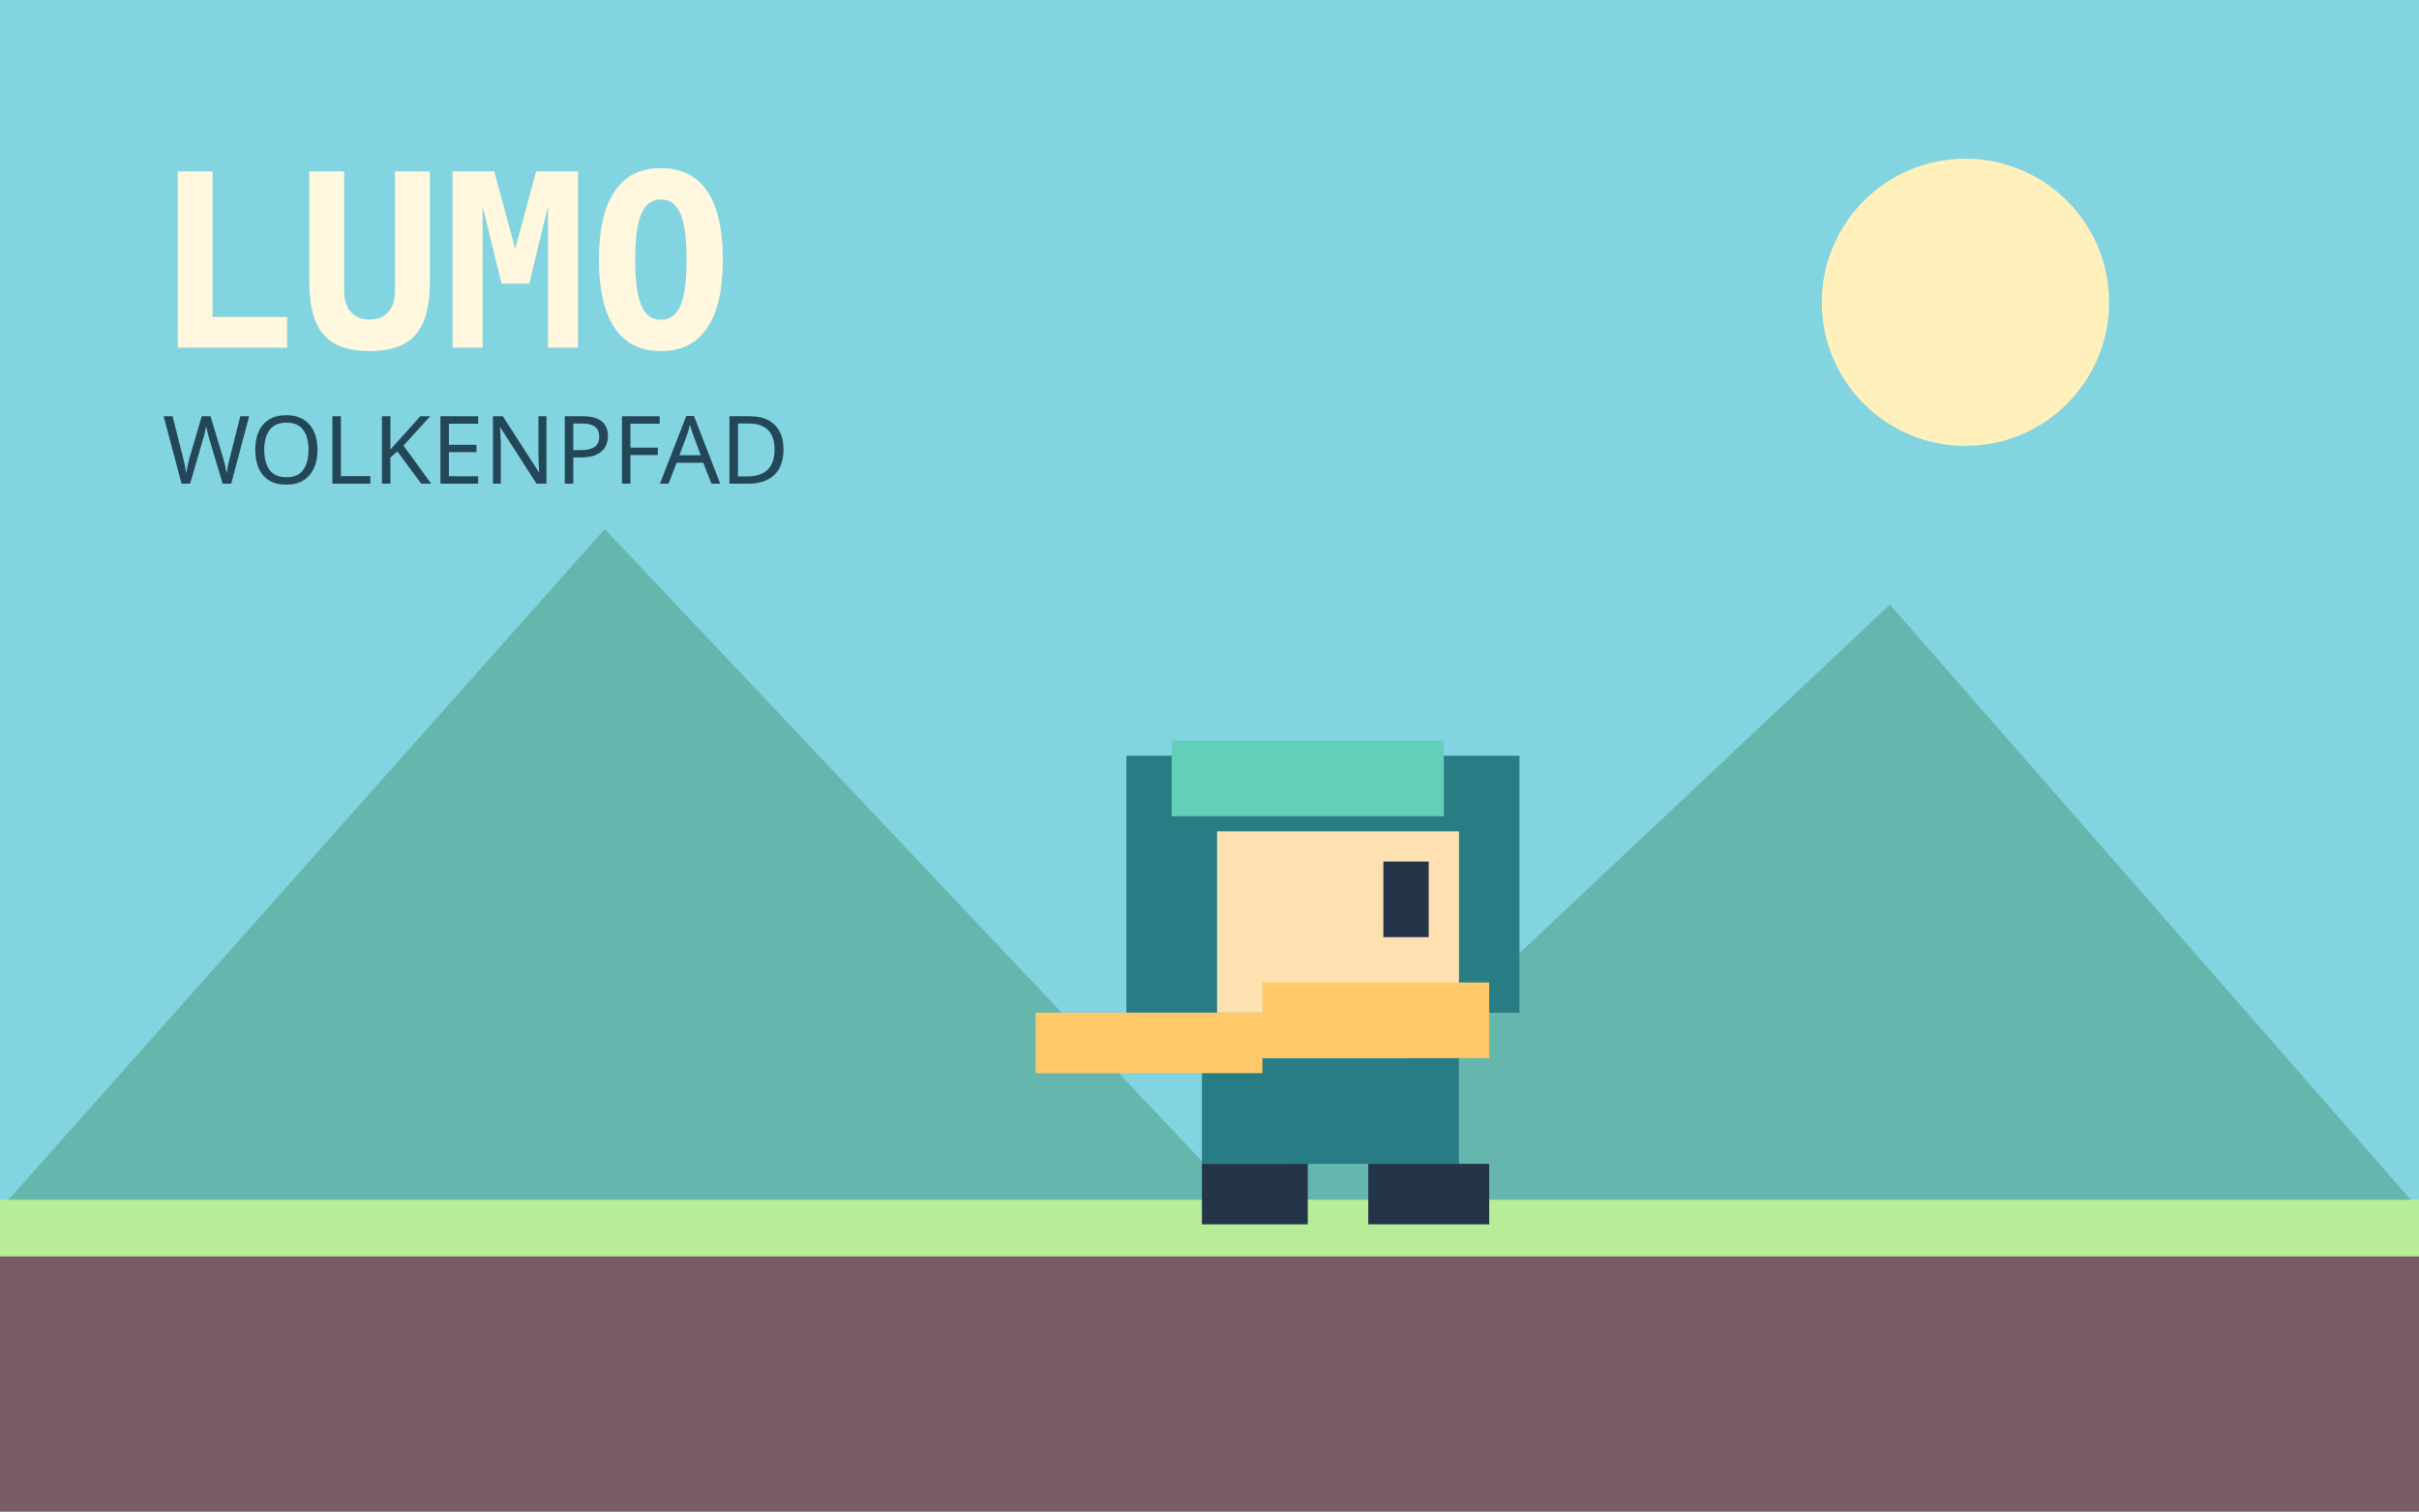
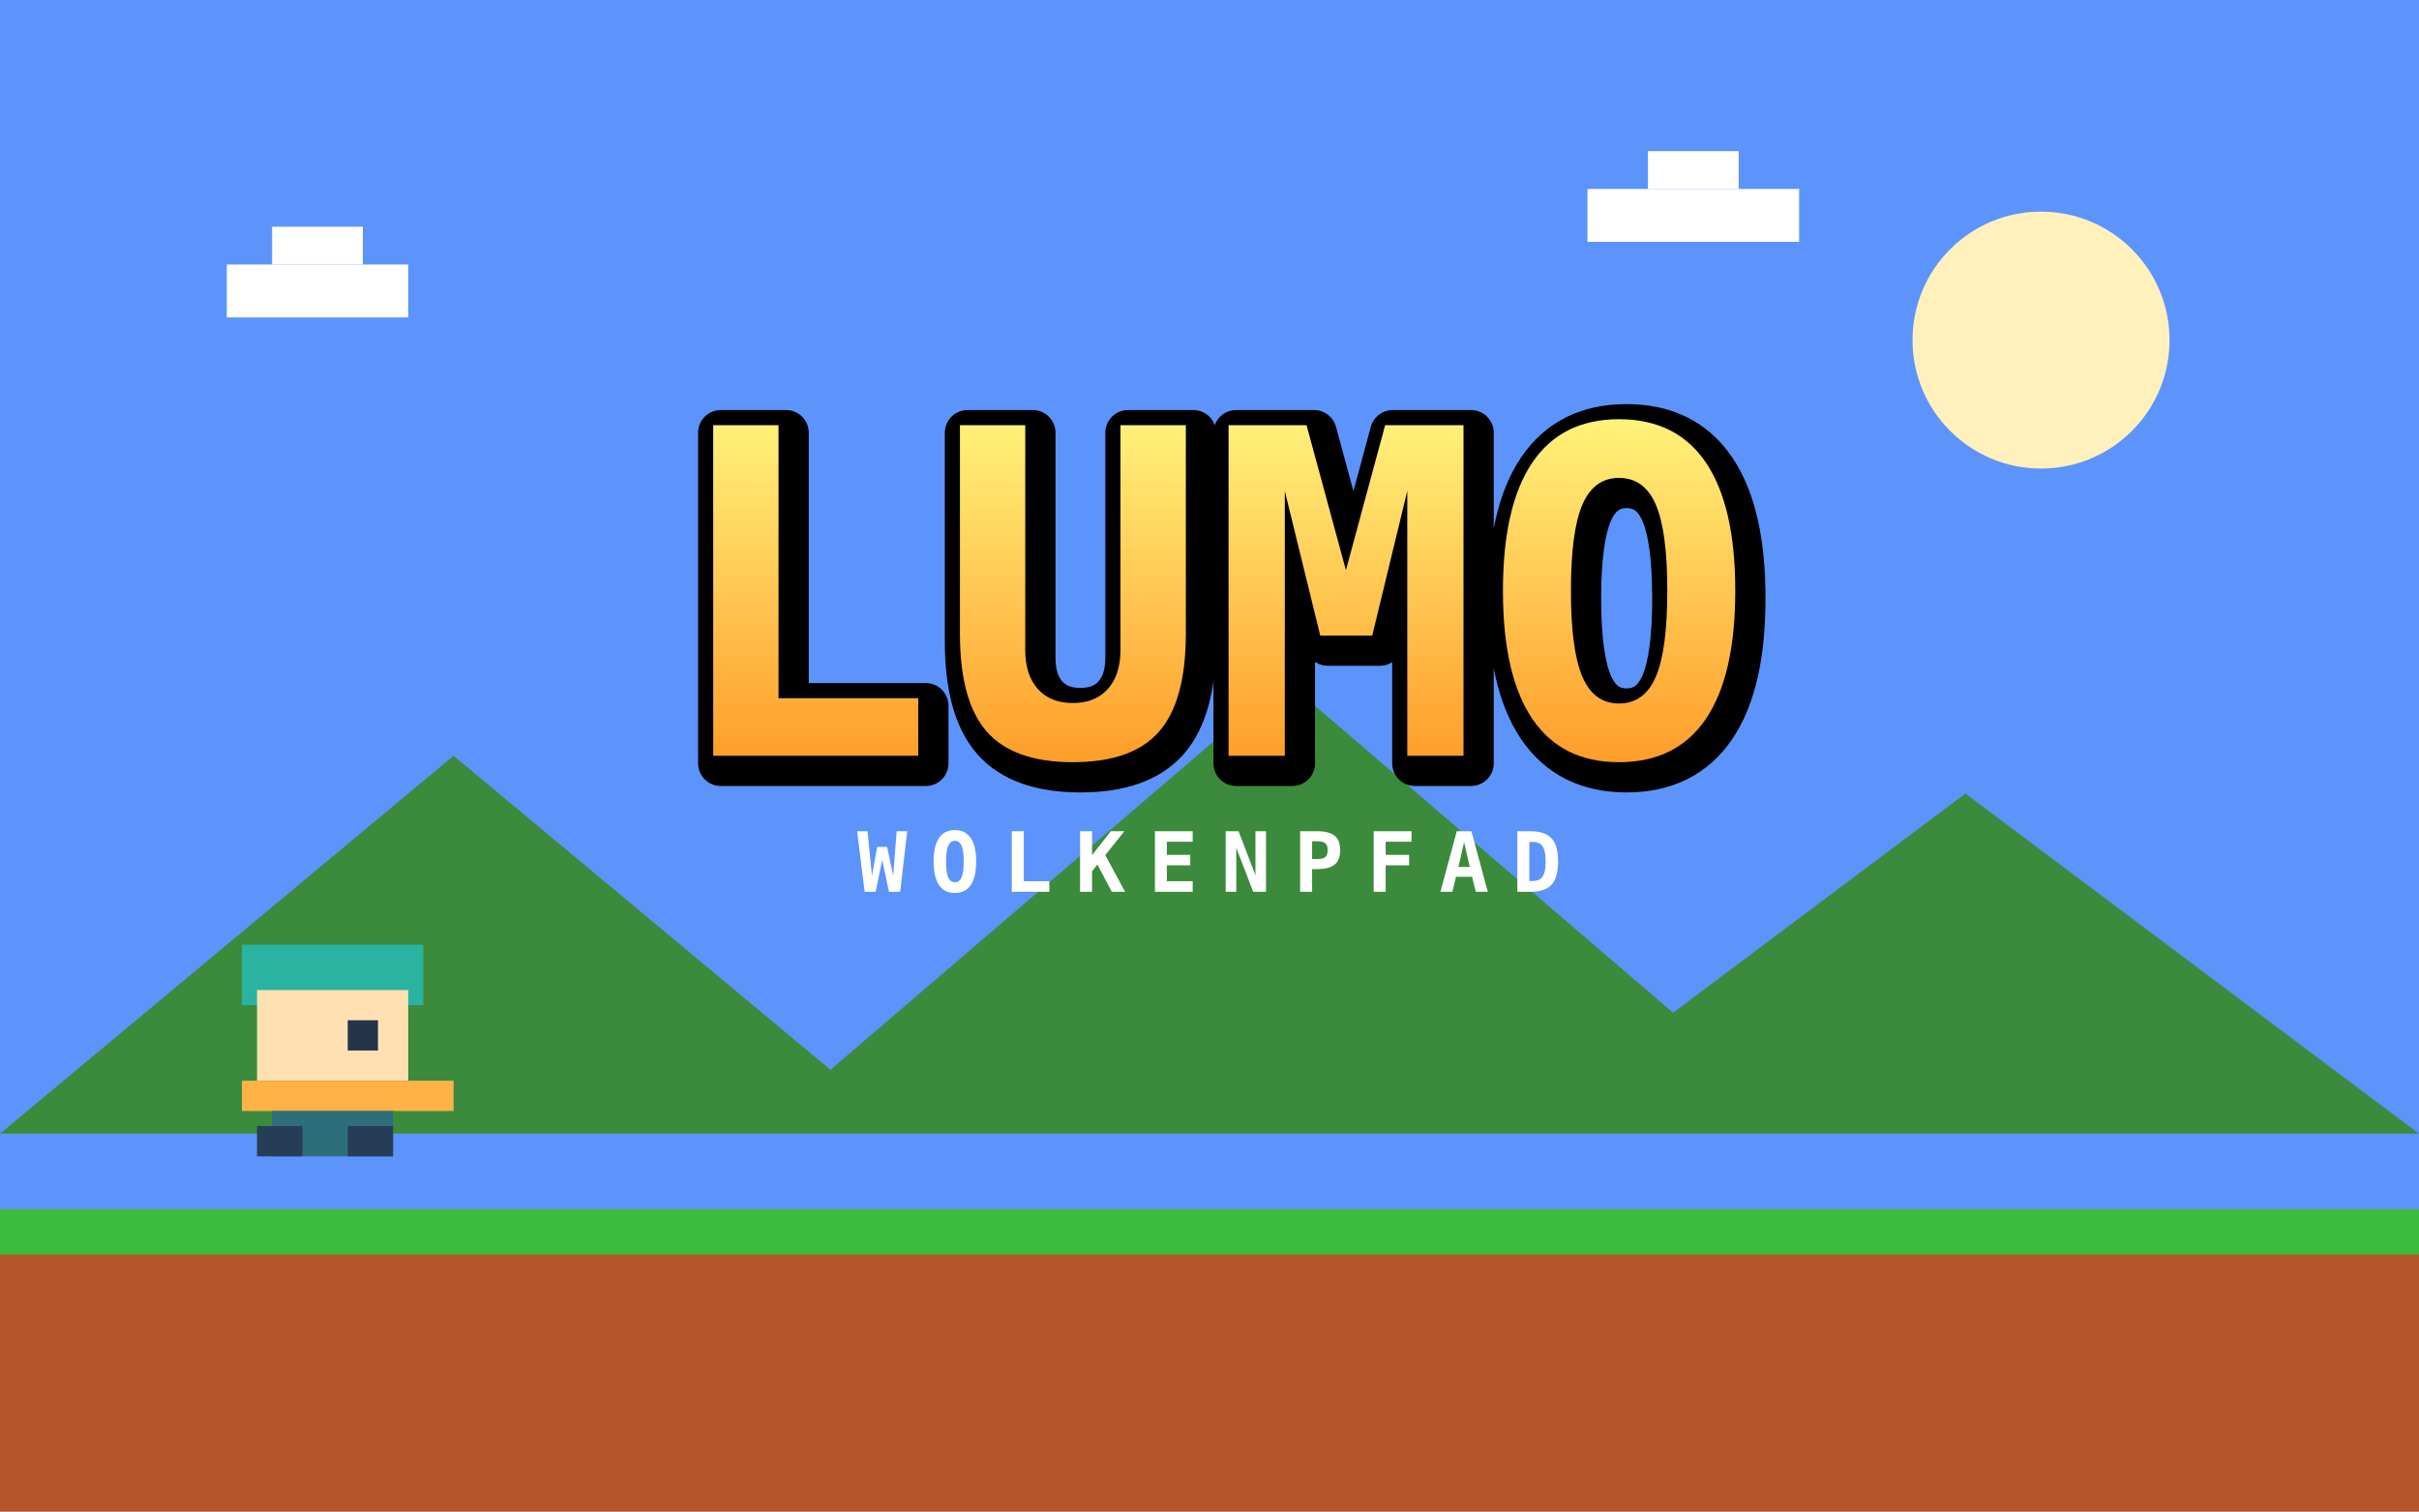
<svg xmlns="http://www.w3.org/2000/svg" viewBox="0 0 640 400">
-   <path fill="#83d4e1" d="M0 0h640v400H0z" />
-   <circle cx="520" cy="80" r="38" fill="#fff0bc" />
-   <path fill="#65b7ae" d="m0 320 160-180 170 180 170-160 140 160v80H0" />
-   <path fill="#795c68" d="M0 325h640v75H0" />
-   <path stroke="#b7ed97" stroke-width="15" d="M0 325h640" />
-   <g transform="translate(290 180) scale(4)">
-     <path fill="#287c83" d="M2 5h26v17H2zM7 25h17v7H7z" />
-     <path fill="#63cfba" d="M5 4h18v5H5z" />
-     <path fill="#ffe0b1" d="M8 10h16v12H8z" />
-     <path fill="#243449" d="M19 12h3v5h-3zM7 32h7v4H7zM18 32h8v4h-8z" />
-     <path fill="#ffc96a" d="M11 20h15v5H11zM-4 22h15v4H-4z" />
+   <defs>
+     <linearGradient id="g" x1="0" y1="0" x2="0" y2="1">
+       <stop offset="0" stop-color="#fff27a" />
+       <stop offset="1" stop-color="#ff9d2a" />
+     </linearGradient>
+   </defs>
+   <rect width="640" height="400" fill="#5c94fc" />
+   <circle cx="540" cy="90" r="34" fill="#fff0bc" />
+   <path d="M0 300 L120 200 L240 300 Z M200 300 L340 180 L480 300 Z M400 300 L520 210 L640 300 Z" fill="#3c8a3c" />
+   <rect y="320" width="640" height="80" fill="#b5562a" />
+   <rect y="320" width="640" height="12" fill="#3cbc3c" />
+   <g fill="#fff">
+     <rect x="60" y="70" width="48" height="14" />
+     <rect x="72" y="60" width="24" height="10" />
+     <rect x="420" y="50" width="56" height="14" />
+     <rect x="436" y="40" width="24" height="10" />
  </g>
-   <text x="40" y="92" font-family="monospace" font-weight="bold" font-size="64" fill="#fff8df">LUMO</text>
-   <text x="43" y="128" font-family="sans-serif" font-size="25" fill="#244758">WOLKENPFAD</text>
+   <text x="322" y="202" text-anchor="middle" font-family="monospace" font-weight="bold" font-size="120" fill="#000" stroke="#000" stroke-width="12" stroke-linejoin="round">LUMO</text>
+   <text x="320" y="200" text-anchor="middle" font-family="monospace" font-weight="bold" font-size="120" fill="url(#g)">LUMO</text>
+   <text x="320" y="236" text-anchor="middle" font-family="monospace" font-weight="bold" font-size="22" fill="#fff" letter-spacing="6">WOLKENPFAD</text>
+   <g transform="translate(60 250) scale(4)">
+     <rect x="1" y="0" width="12" height="4" fill="#2ab3a0" />
+     <rect x="2" y="3" width="10" height="6" fill="#ffe0b1" />
+     <rect x="8" y="5" width="2" height="2" fill="#243449" />
+     <rect x="1" y="9" width="14" height="2" fill="#ffb347" />
+     <rect x="3" y="11" width="8" height="3" fill="#2e6e7a" />
+     <rect x="2" y="12" width="3" height="2" fill="#263d56" />
+     <rect x="8" y="12" width="3" height="2" fill="#263d56" />
+   </g>
</svg>
